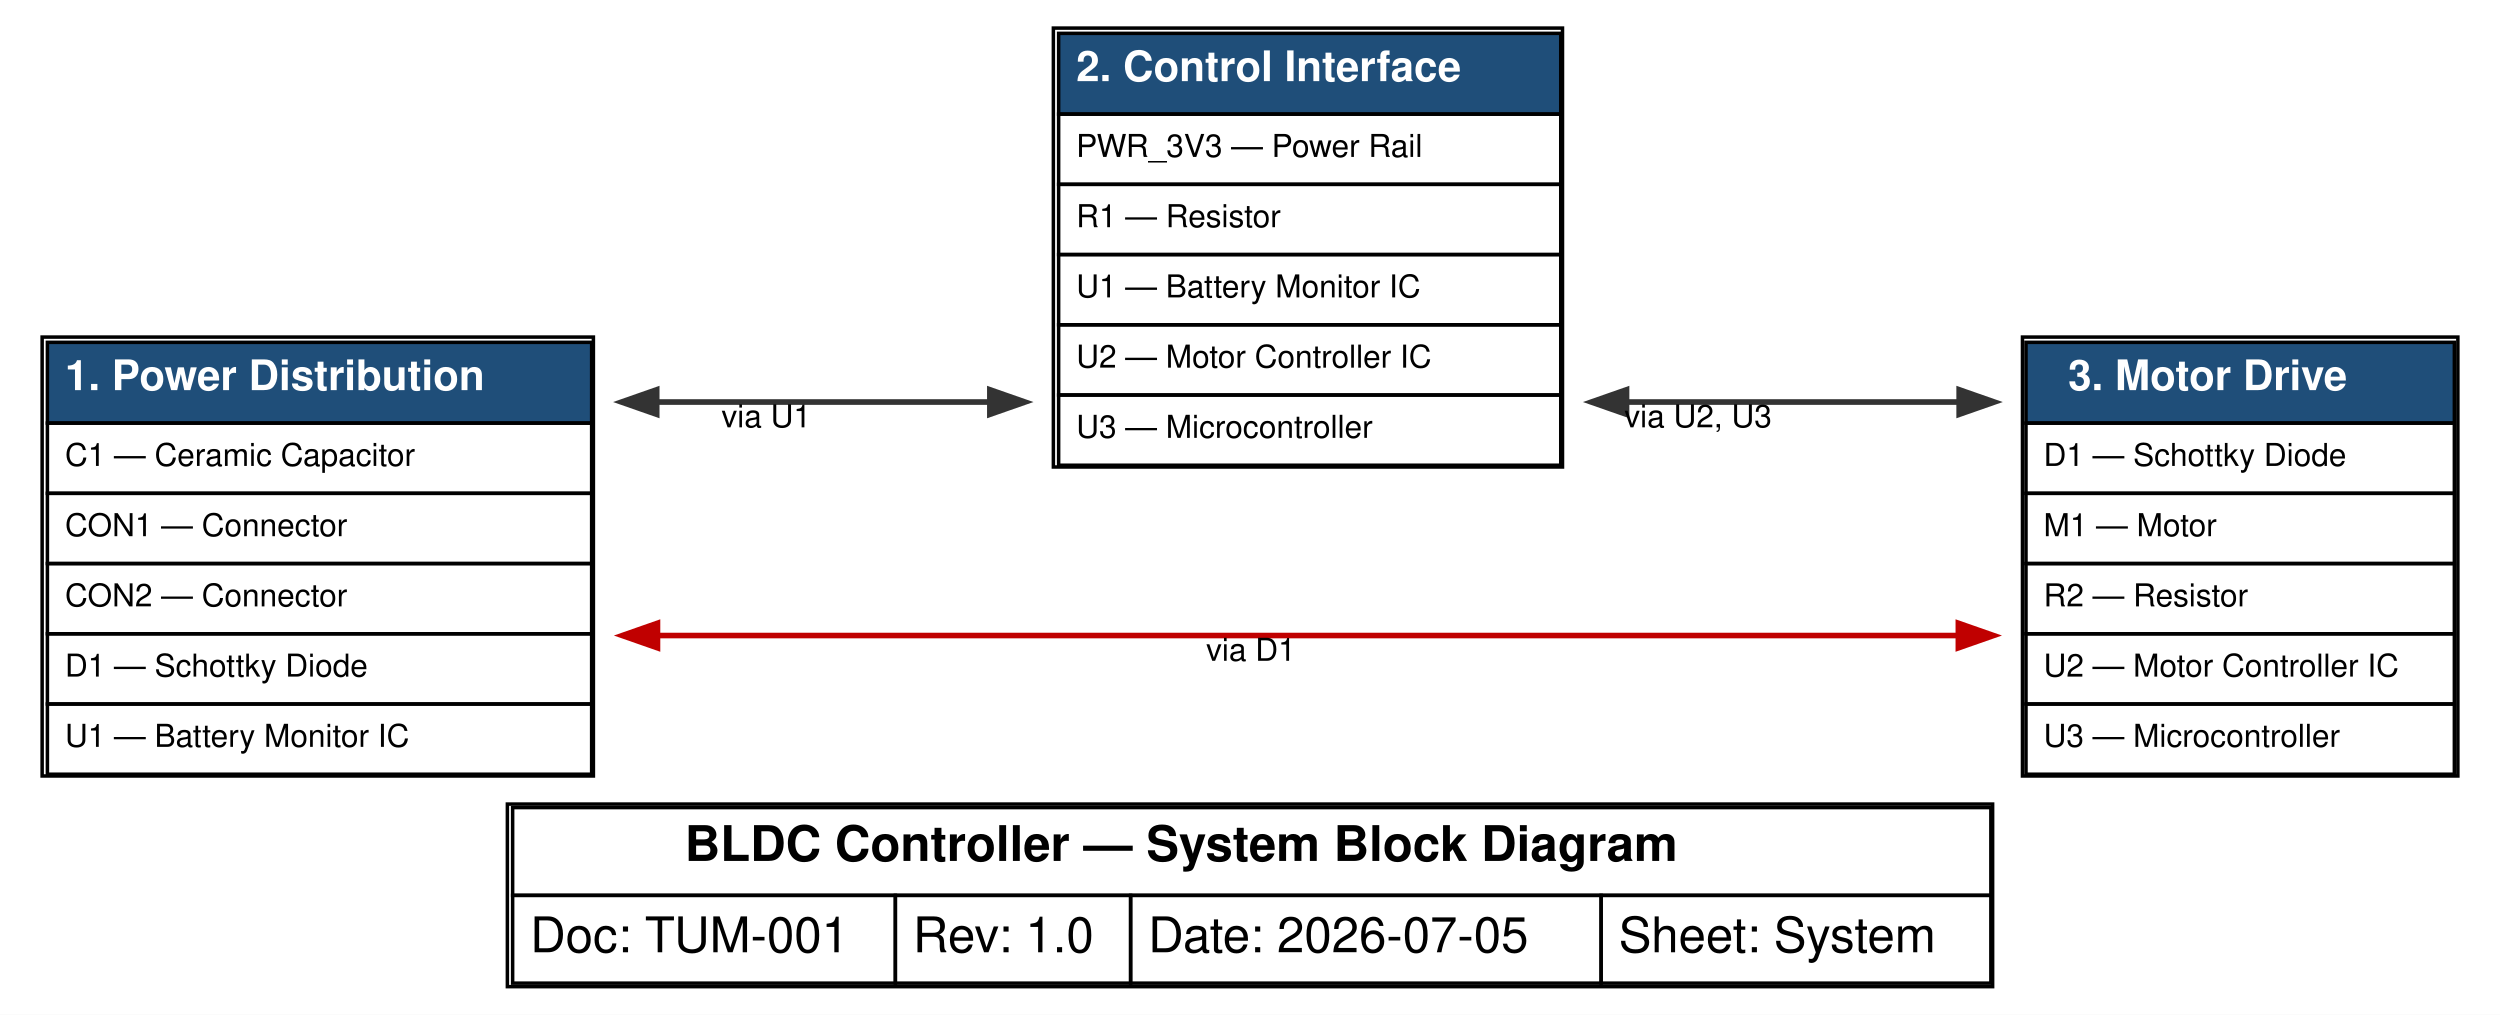
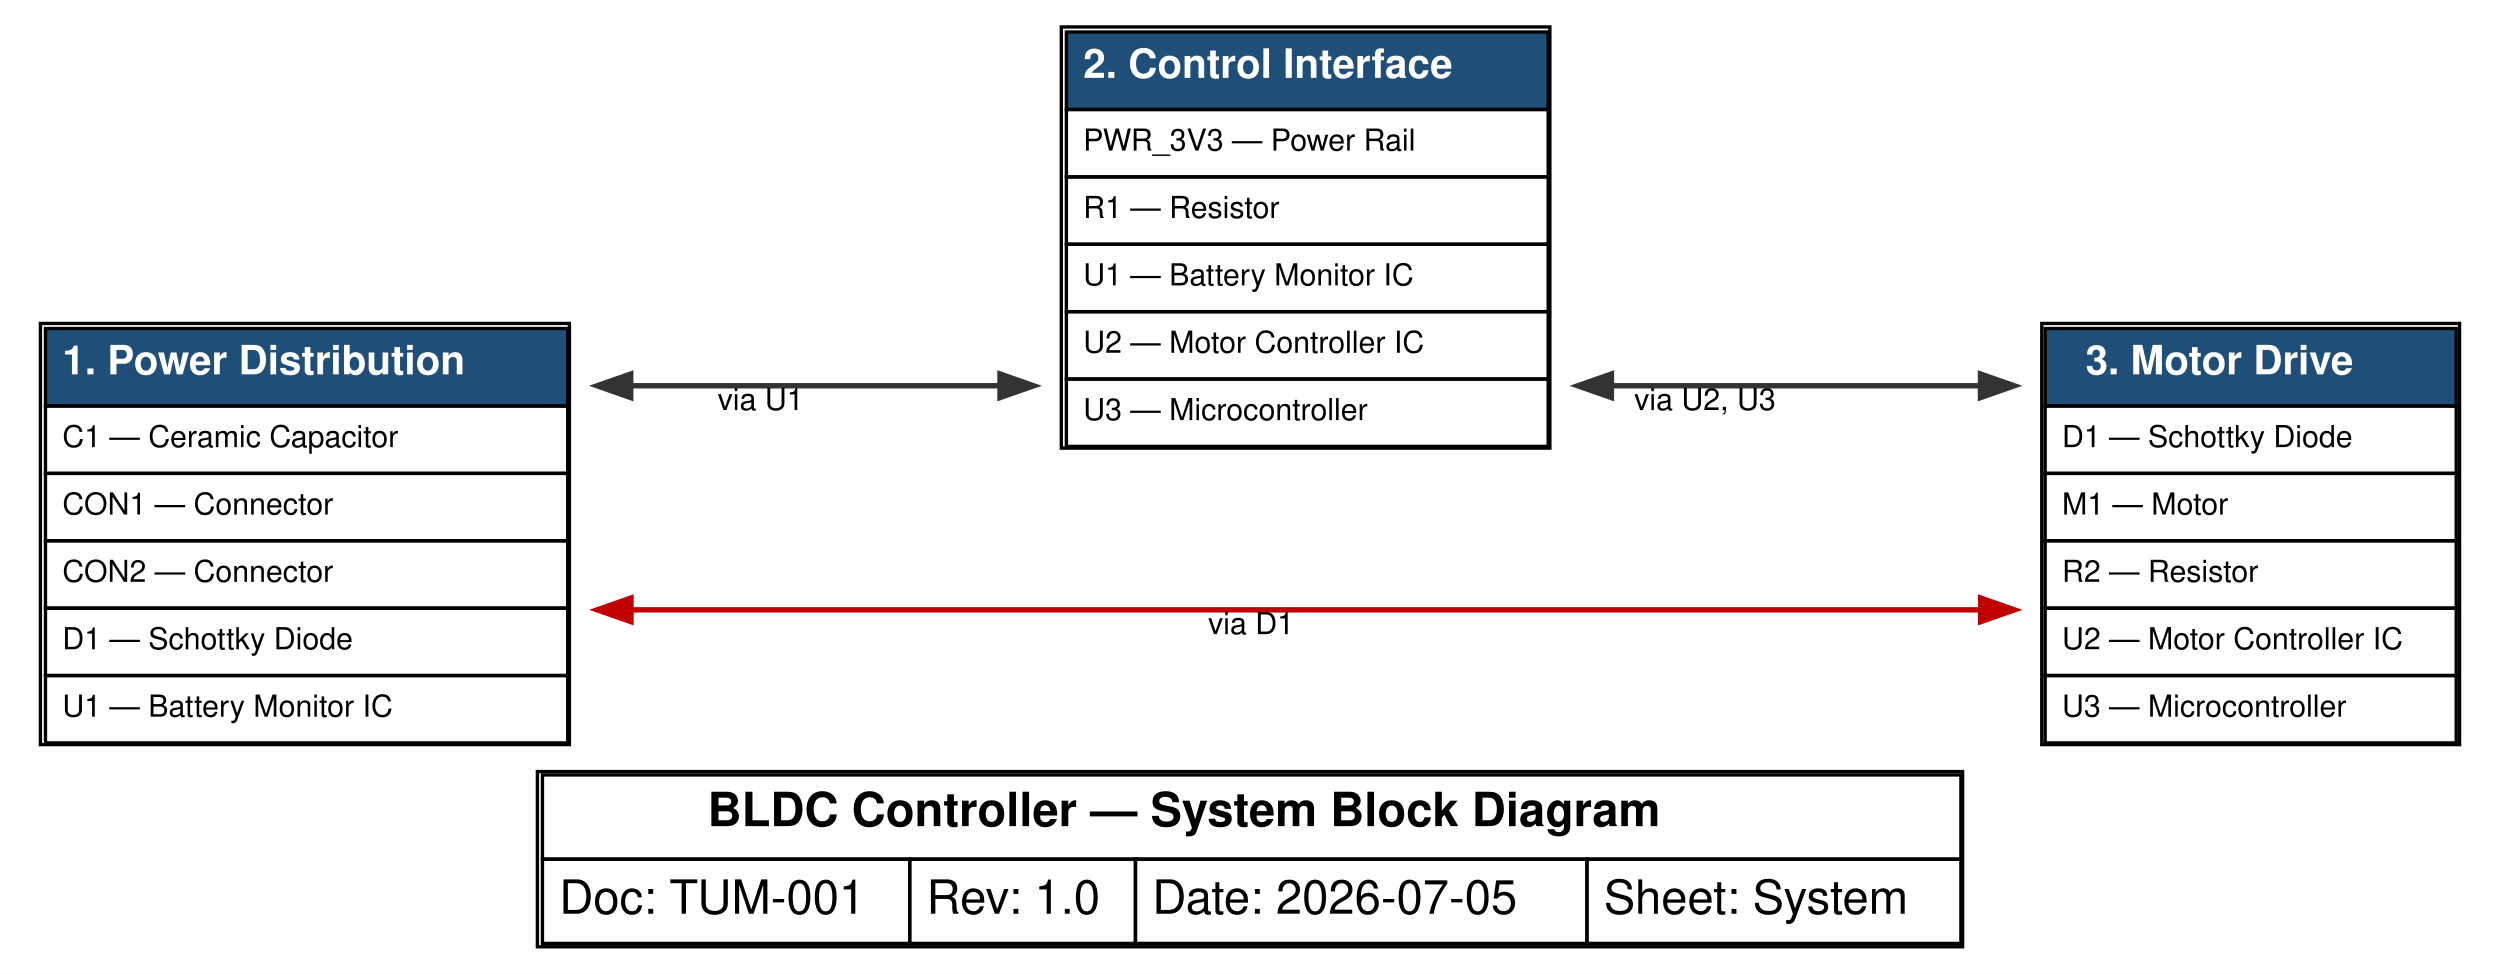
- <svg xmlns="http://www.w3.org/2000/svg" width="712pt" height="289pt" viewBox="0.00 0.00 712.00 289.00">
+ <svg xmlns="http://www.w3.org/2000/svg" width="742pt" height="289pt" viewBox="0.00 0.00 742.00 289.00">
  <g id="graph0" class="graph" transform="scale(1 1) rotate(0) translate(4 285)">
-     <polygon fill="white" stroke="transparent" points="-4,4 -4,-285 708,-285 708,4 -4,4" />
-     <polygon fill="none" stroke="black" points="142,-30 142,-55 563,-55 563,-30 142,-30" />
-     <text text-anchor="start" x="191" y="-39.8" font-family="Helvetica,sans-Serif" font-weight="bold" font-size="14.00">BLDC Controller — System Block Diagram</text>
-     <polygon fill="none" stroke="black" points="142,-5 142,-30 251,-30 251,-5 142,-5" />
-     <text text-anchor="start" x="147" y="-13.8" font-family="Helvetica,sans-Serif" font-size="14.00">Doc: TUM-001</text>
-     <polygon fill="none" stroke="black" points="251,-5 251,-30 318,-30 318,-5 251,-5" />
-     <text text-anchor="start" x="256" y="-13.8" font-family="Helvetica,sans-Serif" font-size="14.00">Rev: 1.0</text>
-     <polygon fill="none" stroke="black" points="318,-5 318,-30 452,-30 452,-5 318,-5" />
-     <text text-anchor="start" x="323" y="-13.8" font-family="Helvetica,sans-Serif" font-size="14.00">Date: 2026-07-05</text>
-     <polygon fill="none" stroke="black" points="452,-5 452,-30 563,-30 563,-5 452,-5" />
-     <text text-anchor="start" x="457" y="-13.8" font-family="Helvetica,sans-Serif" font-size="14.00">Sheet: System</text>
-     <polygon fill="none" stroke="black" points="140.5,-4 140.5,-56 563.5,-56 563.5,-4 140.5,-4" />
+     <polygon fill="white" stroke="transparent" points="-4,4 -4,-285 738,-285 738,4 -4,4" />
+     <polygon fill="none" stroke="black" points="157,-30 157,-55 578,-55 578,-30 157,-30" />
+     <text text-anchor="start" x="206" y="-39.8" font-family="Helvetica,sans-Serif" font-weight="bold" font-size="14.00">BLDC Controller — System Block Diagram</text>
+     <polygon fill="none" stroke="black" points="157,-5 157,-30 266,-30 266,-5 157,-5" />
+     <text text-anchor="start" x="162" y="-13.8" font-family="Helvetica,sans-Serif" font-size="14.00">Doc: TUM-001</text>
+     <polygon fill="none" stroke="black" points="266,-5 266,-30 333,-30 333,-5 266,-5" />
+     <text text-anchor="start" x="271" y="-13.8" font-family="Helvetica,sans-Serif" font-size="14.00">Rev: 1.0</text>
+     <polygon fill="none" stroke="black" points="333,-5 333,-30 467,-30 467,-5 333,-5" />
+     <text text-anchor="start" x="338" y="-13.8" font-family="Helvetica,sans-Serif" font-size="14.00">Date: 2026-07-05</text>
+     <polygon fill="none" stroke="black" points="467,-5 467,-30 578,-30 578,-5 467,-5" />
+     <text text-anchor="start" x="472" y="-13.8" font-family="Helvetica,sans-Serif" font-size="14.00">Sheet: System</text>
+     <polygon fill="none" stroke="black" points="155.5,-4 155.5,-56 578.5,-56 578.5,-4 155.5,-4" />
+     <g id="edge1" class="edge">
+       <path fill="none" stroke="#333333" stroke-width="1.6" d="M183.2,-170.5C183.2,-170.5 292.8,-170.5 292.8,-170.5" />
+       <polygon fill="#333333" stroke="#333333" stroke-width="1.6" points="292.8,-174 302.8,-170.5 292.8,-167 292.8,-174" />
+       <polygon fill="#333333" stroke="#333333" stroke-width="1.6" points="183.2,-167 173.2,-170.5 183.2,-174 183.2,-167" />
+       <text text-anchor="start" x="209" y="-163.3" font-family="Helvetica,sans-Serif" font-size="9.00">via U1</text>
+     </g>
+     <g id="edge2" class="edge">
+       <path fill="none" stroke="#c00000" stroke-width="1.6" d="M183.27,-104C183.27,-104 583.86,-104 583.86,-104" />
+       <polygon fill="#c00000" stroke="#c00000" stroke-width="1.6" points="583.86,-107.5 593.86,-104 583.86,-100.5 583.86,-107.5" />
+       <polygon fill="#c00000" stroke="#c00000" stroke-width="1.6" points="183.27,-100.5 173.27,-104 183.27,-107.5 183.27,-100.5" />
+       <text text-anchor="start" x="354.56" y="-96.8" font-family="Helvetica,sans-Serif" font-size="9.00">via D1</text>
+     </g>
+     <g id="edge3" class="edge">
+       <path fill="none" stroke="#333333" stroke-width="1.6" d="M474.26,-170.5C474.26,-170.5 583.81,-170.5 583.81,-170.5" />
+       <polygon fill="#333333" stroke="#333333" stroke-width="1.6" points="583.81,-174 593.81,-170.5 583.81,-167 583.81,-174" />
+       <polygon fill="#333333" stroke="#333333" stroke-width="1.6" points="474.26,-167 464.26,-170.5 474.26,-174 474.26,-167" />
+       <text text-anchor="start" x="481.03" y="-163.3" font-family="Helvetica,sans-Serif" font-size="9.00">via U2, U3</text>
+     </g>
    <g id="node1" class="node">
      <polygon fill="#1f4e79" stroke="transparent" points="9.5,-164.5 9.5,-187.5 164.5,-187.5 164.5,-164.5 9.5,-164.5" />
      <polygon fill="none" stroke="black" points="9.5,-164.5 9.5,-187.5 164.5,-187.5 164.5,-164.5 9.5,-164.5" />
      <text text-anchor="start" x="14.5" y="-173.9" font-family="Helvetica,sans-Serif" font-weight="bold" font-size="12.00" fill="white">1. Power Distribution</text>
      <polygon fill="none" stroke="black" points="9.5,-144.5 9.5,-164.5 164.5,-164.5 164.5,-144.5 9.5,-144.5" />
      <text text-anchor="start" x="14.5" y="-152.3" font-family="Helvetica,sans-Serif" font-size="9.00">C1 — Ceramic Capacitor</text>
      <polygon fill="none" stroke="black" points="9.5,-124.5 9.5,-144.5 164.5,-144.5 164.5,-124.5 9.5,-124.5" />
      <text text-anchor="start" x="14.5" y="-132.3" font-family="Helvetica,sans-Serif" font-size="9.00">CON1 — Connector</text>
      <polygon fill="none" stroke="black" points="9.5,-104.5 9.5,-124.5 164.5,-124.5 164.5,-104.5 9.5,-104.5" />
      <text text-anchor="start" x="14.5" y="-112.3" font-family="Helvetica,sans-Serif" font-size="9.00">CON2 — Connector</text>
      <polygon fill="none" stroke="black" points="9.5,-84.5 9.5,-104.5 164.5,-104.5 164.5,-84.5 9.5,-84.5" />
      <text text-anchor="start" x="14.5" y="-92.3" font-family="Helvetica,sans-Serif" font-size="9.00">D1 — Schottky Diode</text>
      <polygon fill="none" stroke="black" points="9.5,-64.5 9.5,-84.5 164.5,-84.5 164.5,-64.5 9.5,-64.5" />
      <text text-anchor="start" x="14.5" y="-72.3" font-family="Helvetica,sans-Serif" font-size="9.00">U1 — Battery Monitor IC</text>
      <polygon fill="none" stroke="black" points="8,-64 8,-189 165,-189 165,-64 8,-64" />
    </g>
    <g id="node2" class="node">
-       <polygon fill="#1f4e79" stroke="transparent" points="297.5,-252.5 297.5,-275.5 440.5,-275.5 440.5,-252.5 297.5,-252.5" />
-       <polygon fill="none" stroke="black" points="297.5,-252.5 297.5,-275.5 440.5,-275.5 440.5,-252.5 297.5,-252.5" />
-       <text text-anchor="start" x="302.5" y="-261.9" font-family="Helvetica,sans-Serif" font-weight="bold" font-size="12.00" fill="white">2. Control Interface</text>
-       <polygon fill="none" stroke="black" points="297.5,-232.5 297.5,-252.5 440.5,-252.5 440.5,-232.5 297.5,-232.5" />
-       <text text-anchor="start" x="302.5" y="-240.3" font-family="Helvetica,sans-Serif" font-size="9.00">PWR_3V3 — Power Rail</text>
-       <polygon fill="none" stroke="black" points="297.5,-212.5 297.5,-232.5 440.5,-232.5 440.5,-212.5 297.5,-212.5" />
-       <text text-anchor="start" x="302.5" y="-220.3" font-family="Helvetica,sans-Serif" font-size="9.00">R1 — Resistor</text>
-       <polygon fill="none" stroke="black" points="297.5,-192.5 297.5,-212.5 440.5,-212.5 440.5,-192.5 297.5,-192.5" />
-       <text text-anchor="start" x="302.5" y="-200.3" font-family="Helvetica,sans-Serif" font-size="9.00">U1 — Battery Monitor IC</text>
-       <polygon fill="none" stroke="black" points="297.5,-172.5 297.5,-192.5 440.5,-192.5 440.5,-172.5 297.5,-172.5" />
-       <text text-anchor="start" x="302.5" y="-180.3" font-family="Helvetica,sans-Serif" font-size="9.00">U2 — Motor Controller IC</text>
-       <polygon fill="none" stroke="black" points="297.5,-152.5 297.5,-172.5 440.5,-172.5 440.5,-152.5 297.5,-152.5" />
-       <text text-anchor="start" x="302.5" y="-160.3" font-family="Helvetica,sans-Serif" font-size="9.00">U3 — Microcontroller</text>
-       <polygon fill="none" stroke="black" points="296,-152 296,-277 441,-277 441,-152 296,-152" />
-     </g>
-     <g id="edge1" class="edge">
-       <path fill="none" stroke="#333333" stroke-width="1.6" d="M183.03,-170.5C183.03,-170.5 277.91,-170.5 277.91,-170.5" />
-       <polygon fill="#333333" stroke="#333333" stroke-width="1.6" points="277.91,-174 287.91,-170.5 277.91,-167 277.91,-174" />
-       <polygon fill="#333333" stroke="#333333" stroke-width="1.6" points="183.03,-167 173.03,-170.5 183.03,-174 183.03,-167" />
-       <text text-anchor="start" x="201.47" y="-163.3" font-family="Helvetica,sans-Serif" font-size="9.00">via U1</text>
+       <polygon fill="#1f4e79" stroke="transparent" points="312.5,-252.5 312.5,-275.5 455.5,-275.5 455.5,-252.5 312.5,-252.5" />
+       <polygon fill="none" stroke="black" points="312.5,-252.5 312.5,-275.5 455.5,-275.5 455.5,-252.5 312.5,-252.5" />
+       <text text-anchor="start" x="317.5" y="-261.9" font-family="Helvetica,sans-Serif" font-weight="bold" font-size="12.00" fill="white">2. Control Interface</text>
+       <polygon fill="none" stroke="black" points="312.5,-232.5 312.5,-252.5 455.5,-252.5 455.5,-232.5 312.5,-232.5" />
+       <text text-anchor="start" x="317.5" y="-240.3" font-family="Helvetica,sans-Serif" font-size="9.00">PWR_3V3 — Power Rail</text>
+       <polygon fill="none" stroke="black" points="312.5,-212.5 312.5,-232.5 455.5,-232.5 455.5,-212.5 312.5,-212.5" />
+       <text text-anchor="start" x="317.5" y="-220.3" font-family="Helvetica,sans-Serif" font-size="9.00">R1 — Resistor</text>
+       <polygon fill="none" stroke="black" points="312.5,-192.5 312.5,-212.5 455.5,-212.5 455.5,-192.5 312.5,-192.5" />
+       <text text-anchor="start" x="317.5" y="-200.3" font-family="Helvetica,sans-Serif" font-size="9.00">U1 — Battery Monitor IC</text>
+       <polygon fill="none" stroke="black" points="312.5,-172.5 312.5,-192.5 455.5,-192.5 455.5,-172.5 312.5,-172.5" />
+       <text text-anchor="start" x="317.5" y="-180.3" font-family="Helvetica,sans-Serif" font-size="9.00">U2 — Motor Controller IC</text>
+       <polygon fill="none" stroke="black" points="312.5,-152.5 312.5,-172.5 455.5,-172.5 455.5,-152.5 312.5,-152.5" />
+       <text text-anchor="start" x="317.5" y="-160.3" font-family="Helvetica,sans-Serif" font-size="9.00">U3 — Microcontroller</text>
+       <polygon fill="none" stroke="black" points="311,-152 311,-277 456,-277 456,-152 311,-152" />
    </g>
    <g id="node3" class="node">
-       <polygon fill="#1f4e79" stroke="transparent" points="573,-164.5 573,-187.5 695,-187.5 695,-164.5 573,-164.5" />
-       <polygon fill="none" stroke="black" points="573,-164.5 573,-187.5 695,-187.5 695,-164.5 573,-164.5" />
-       <text text-anchor="start" x="585" y="-173.9" font-family="Helvetica,sans-Serif" font-weight="bold" font-size="12.00" fill="white">3. Motor Drive</text>
-       <polygon fill="none" stroke="black" points="573,-144.5 573,-164.5 695,-164.5 695,-144.5 573,-144.5" />
-       <text text-anchor="start" x="578" y="-152.3" font-family="Helvetica,sans-Serif" font-size="9.00">D1 — Schottky Diode</text>
-       <polygon fill="none" stroke="black" points="573,-124.5 573,-144.5 695,-144.5 695,-124.5 573,-124.5" />
-       <text text-anchor="start" x="578" y="-132.3" font-family="Helvetica,sans-Serif" font-size="9.00">M1 — Motor</text>
-       <polygon fill="none" stroke="black" points="573,-104.5 573,-124.5 695,-124.5 695,-104.5 573,-104.5" />
-       <text text-anchor="start" x="578" y="-112.3" font-family="Helvetica,sans-Serif" font-size="9.00">R2 — Resistor</text>
-       <polygon fill="none" stroke="black" points="573,-84.5 573,-104.5 695,-104.5 695,-84.5 573,-84.5" />
-       <text text-anchor="start" x="578" y="-92.3" font-family="Helvetica,sans-Serif" font-size="9.00">U2 — Motor Controller IC</text>
-       <polygon fill="none" stroke="black" points="573,-64.5 573,-84.5 695,-84.5 695,-64.5 573,-64.5" />
-       <text text-anchor="start" x="578" y="-72.3" font-family="Helvetica,sans-Serif" font-size="9.00">U3 — Microcontroller</text>
-       <polygon fill="none" stroke="black" points="572,-64 572,-189 696,-189 696,-64 572,-64" />
-     </g>
-     <g id="edge2" class="edge">
-       <path fill="none" stroke="#c00000" stroke-width="1.6" d="M183.25,-104C183.25,-104 553.74,-104 553.74,-104" />
-       <polygon fill="#c00000" stroke="#c00000" stroke-width="1.6" points="553.74,-107.5 563.74,-104 553.74,-100.5 553.74,-107.5" />
-       <polygon fill="#c00000" stroke="#c00000" stroke-width="1.6" points="183.25,-100.5 173.25,-104 183.25,-107.5 183.25,-100.5" />
-       <text text-anchor="start" x="339.5" y="-96.8" font-family="Helvetica,sans-Serif" font-size="9.00">via D1</text>
-     </g>
-     <g id="edge3" class="edge">
-       <path fill="none" stroke="#333333" stroke-width="1.6" d="M459.24,-170.5C459.24,-170.5 553.97,-170.5 553.97,-170.5" />
-       <polygon fill="#333333" stroke="#333333" stroke-width="1.6" points="553.97,-174 563.97,-170.5 553.97,-167 553.97,-174" />
-       <polygon fill="#333333" stroke="#333333" stroke-width="1.6" points="459.24,-167 449.24,-170.5 459.24,-174 459.24,-167" />
-       <text text-anchor="start" x="458.61" y="-163.3" font-family="Helvetica,sans-Serif" font-size="9.00">via U2, U3</text>
+       <polygon fill="#1f4e79" stroke="transparent" points="603,-164.5 603,-187.5 725,-187.5 725,-164.5 603,-164.5" />
+       <polygon fill="none" stroke="black" points="603,-164.5 603,-187.5 725,-187.5 725,-164.5 603,-164.5" />
+       <text text-anchor="start" x="615" y="-173.9" font-family="Helvetica,sans-Serif" font-weight="bold" font-size="12.00" fill="white">3. Motor Drive</text>
+       <polygon fill="none" stroke="black" points="603,-144.5 603,-164.5 725,-164.5 725,-144.5 603,-144.5" />
+       <text text-anchor="start" x="608" y="-152.3" font-family="Helvetica,sans-Serif" font-size="9.00">D1 — Schottky Diode</text>
+       <polygon fill="none" stroke="black" points="603,-124.5 603,-144.5 725,-144.5 725,-124.5 603,-124.5" />
+       <text text-anchor="start" x="608" y="-132.3" font-family="Helvetica,sans-Serif" font-size="9.00">M1 — Motor</text>
+       <polygon fill="none" stroke="black" points="603,-104.5 603,-124.5 725,-124.5 725,-104.5 603,-104.5" />
+       <text text-anchor="start" x="608" y="-112.3" font-family="Helvetica,sans-Serif" font-size="9.00">R2 — Resistor</text>
+       <polygon fill="none" stroke="black" points="603,-84.5 603,-104.5 725,-104.5 725,-84.5 603,-84.5" />
+       <text text-anchor="start" x="608" y="-92.3" font-family="Helvetica,sans-Serif" font-size="9.00">U2 — Motor Controller IC</text>
+       <polygon fill="none" stroke="black" points="603,-64.5 603,-84.5 725,-84.5 725,-64.5 603,-64.5" />
+       <text text-anchor="start" x="608" y="-72.3" font-family="Helvetica,sans-Serif" font-size="9.00">U3 — Microcontroller</text>
+       <polygon fill="none" stroke="black" points="602,-64 602,-189 726,-189 726,-64 602,-64" />
    </g>
  </g>
</svg>
